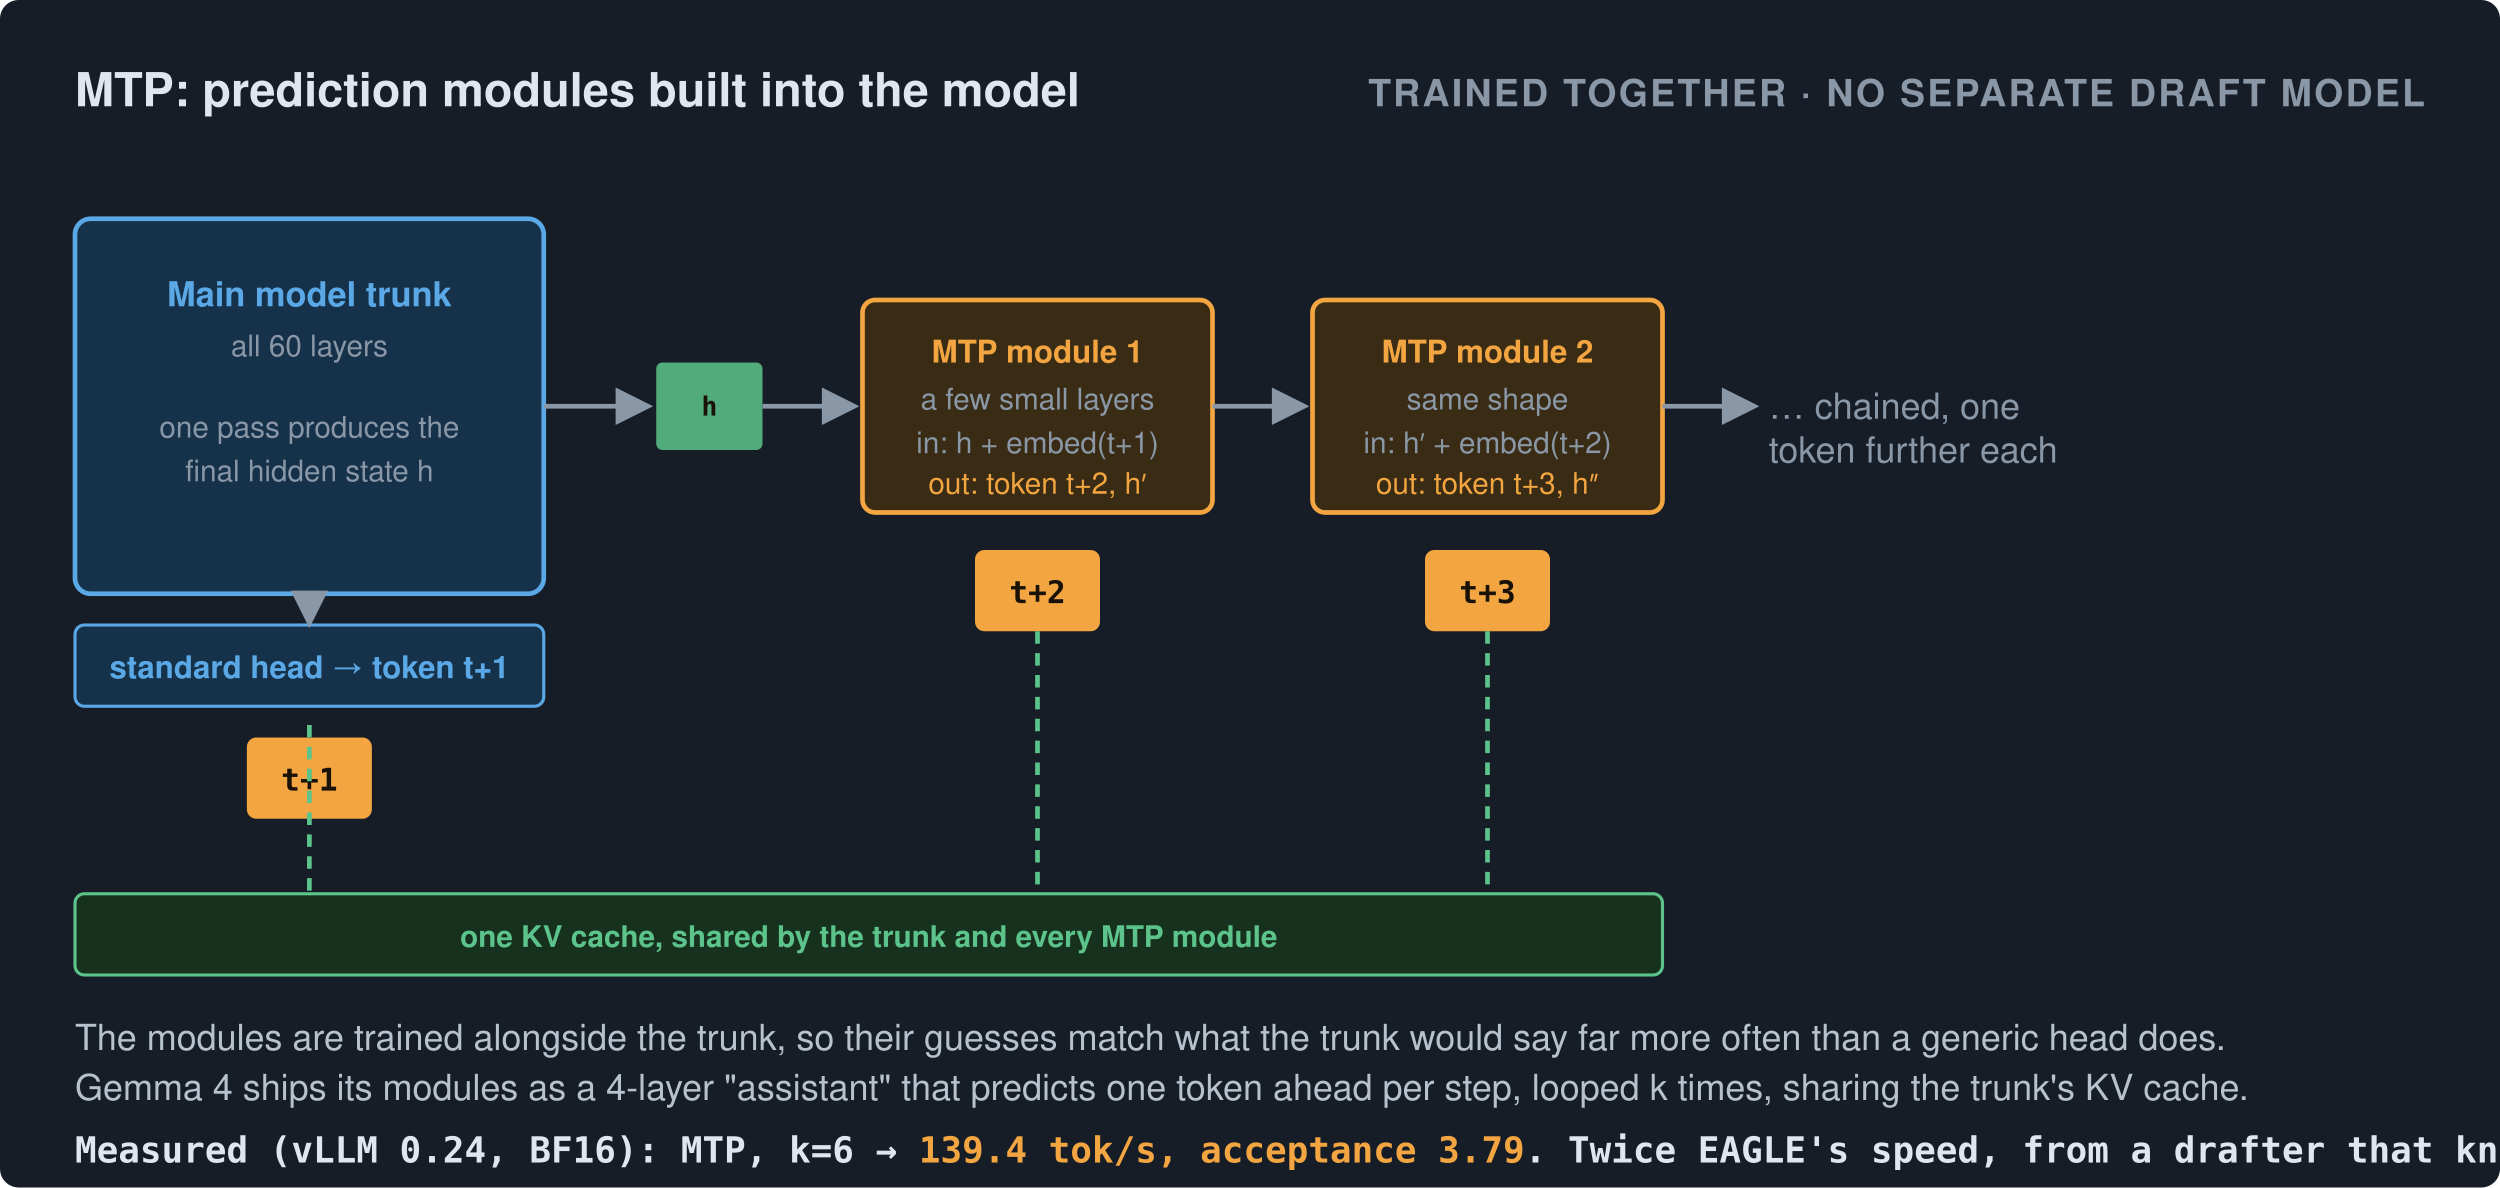
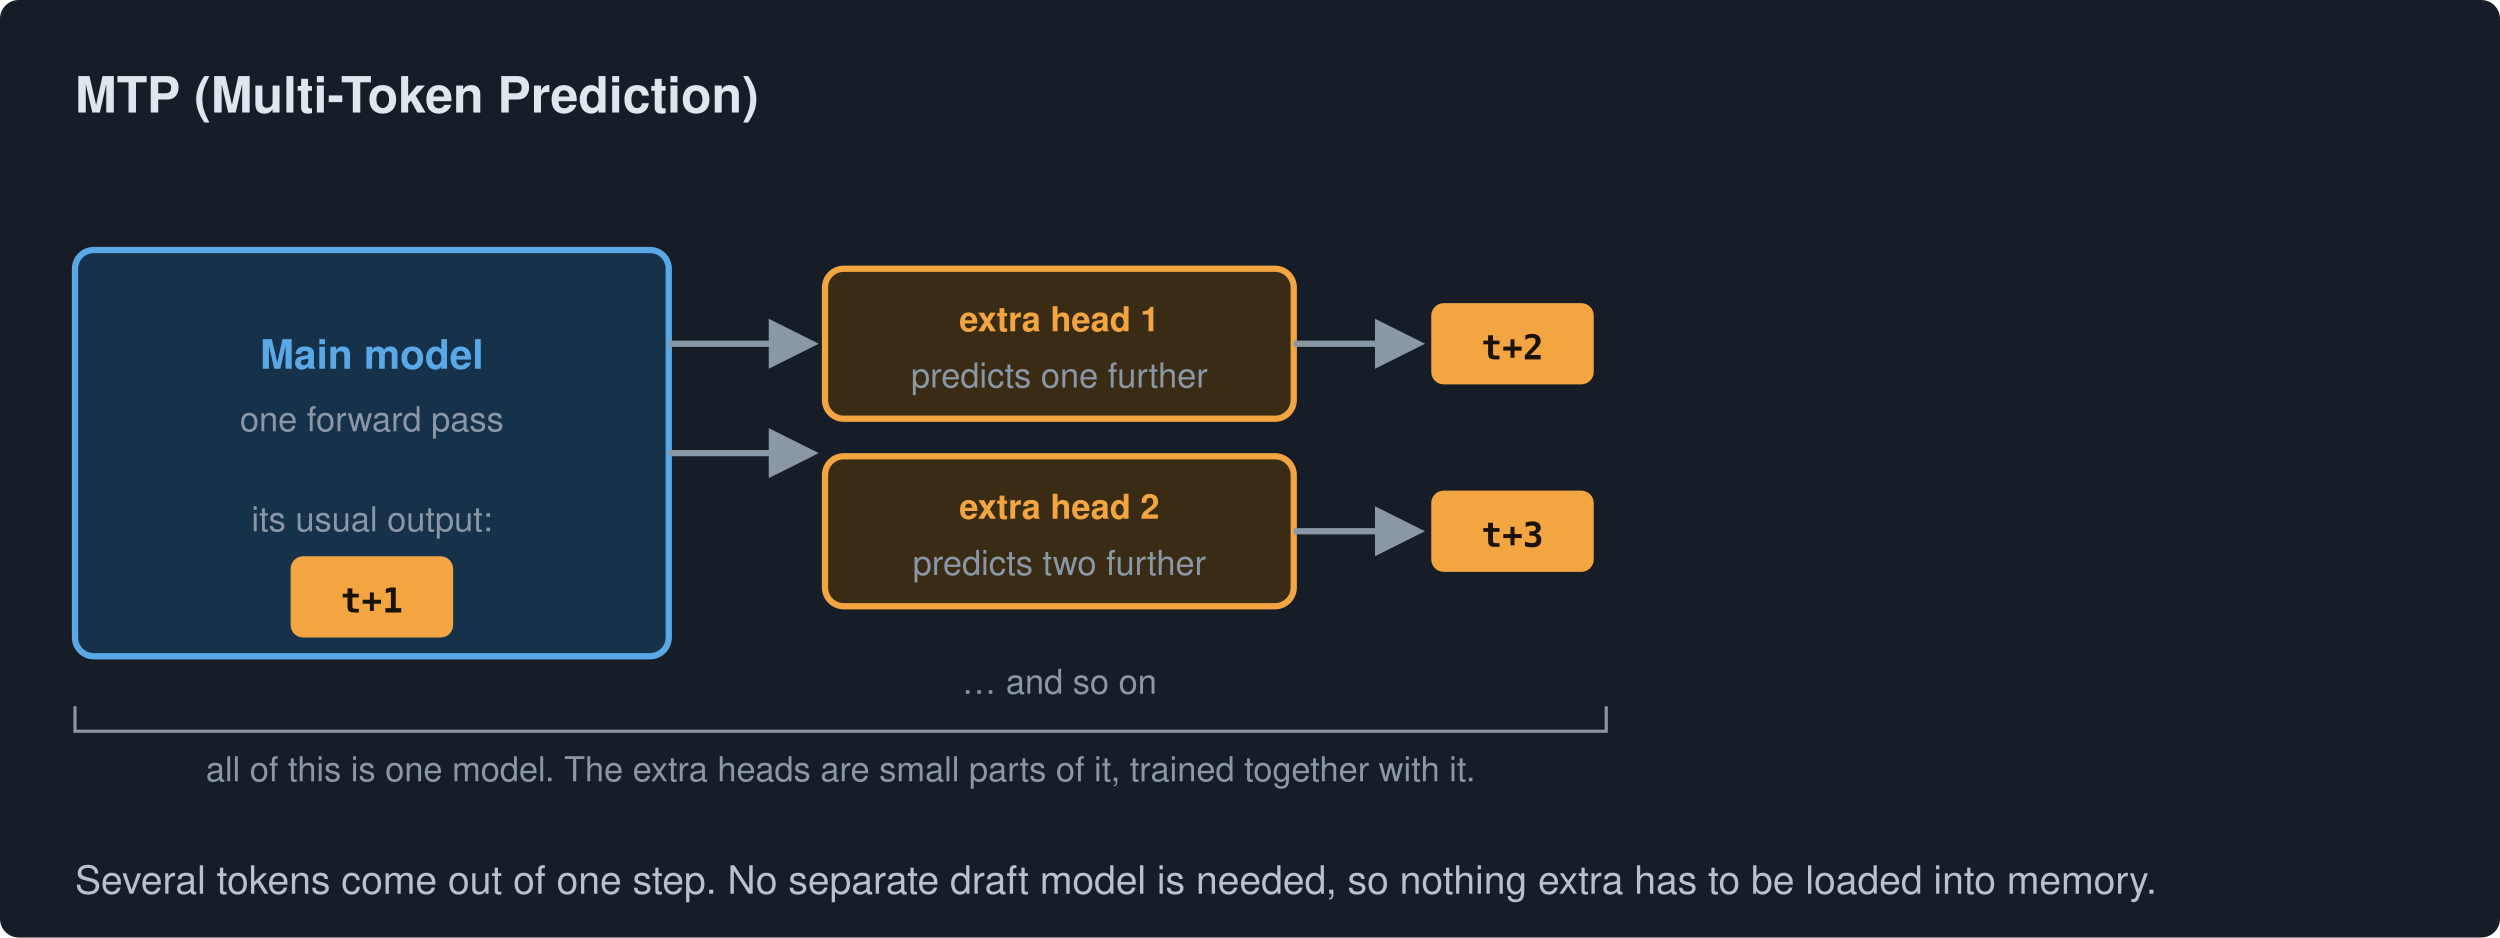
- <svg xmlns="http://www.w3.org/2000/svg" viewBox="0 0 800 380" width="800" height="380" role="img" aria-label="MTP: prediction modules attached to the main model, trained with it, each predicting one token further; no separate draft model">
+ <svg xmlns="http://www.w3.org/2000/svg" viewBox="0 0 800 300" width="800" height="300" role="img" aria-label="MTP: the main model has extra prediction heads that predict several future tokens in one step; no separate draft model">
  <style>
    .bg { fill: #161d26; }
-     .h  { font: 700 15px -apple-system, "Segoe UI", Helvetica, Arial, sans-serif; fill: #dfe6ee; }
-     .t  { font: 600 12px -apple-system, "Segoe UI", Helvetica, Arial, sans-serif; fill: #8a97a6; letter-spacing: .06em; }
-     .sub { font: 400 11.5px -apple-system, "Segoe UI", Helvetica, Arial, sans-serif; fill: #8a97a6; }
-     .big { fill: #16314a; stroke: #5aa9e6; stroke-width: 1.5; rx: 5; }
-     .bigl { font: 700 11px -apple-system, "Segoe UI", Helvetica, Arial, sans-serif; fill: #5aa9e6; text-anchor: middle; }
-     .bigs { font: 400 9.5px -apple-system, "Segoe UI", Helvetica, Arial, sans-serif; fill: #8a97a6; text-anchor: middle; }
-     .head { fill: #16314a; stroke: #5aa9e6; stroke-width: 1; rx: 3; }
-     .mod { fill: #3a2c14; stroke: #f2a541; stroke-width: 1.5; rx: 4; }
-     .modl { font: 700 10px -apple-system, "Segoe UI", Helvetica, Arial, sans-serif; fill: #f2a541; text-anchor: middle; }
-     .feat { fill: #5cc48a; opacity: .85; rx: 2; }
-     .featl { font: 600 8.5px ui-monospace, Menlo, monospace; fill: #1a1207; text-anchor: middle; }
-     .tok { rx: 3; } .out { fill: #f2a541; } .out + .tokl { fill: #1a1207; }
-     .tokl { font: 600 10px ui-monospace, Menlo, monospace; text-anchor: middle; }
-     .arrow { stroke: #8a97a6; stroke-width: 1.5; fill: none; marker-end: url(#ah); }
-     .share { stroke: #5cc48a; stroke-width: 1.5; fill: none; stroke-dasharray: 4 3; }
-     .key { font: 500 11.5px -apple-system, "Segoe UI", Helvetica, Arial, sans-serif; fill: #b7c2cd; }
-     .num { font: 700 11.5px ui-monospace, Menlo, monospace; fill: #dfe6ee; }
-     .kv { fill: #17311f; stroke: #5cc48a; stroke-width: 1; rx: 3; }
-     .kvl { font: 600 9.5px -apple-system, "Segoe UI", Helvetica, Arial, sans-serif; fill: #5cc48a; text-anchor: middle; }
-     .m1 { animation: a .5s ease-out both .5s; } .m2 { animation: a .5s ease-out both 1.1s; } .m3 { animation: a .5s ease-out both 1.7s; }
+     .h  { font: 700 16px -apple-system, "Segoe UI", Helvetica, Arial, sans-serif; fill: #dfe6ee; }
+     .box { rx: 6; stroke-width: 2; }
+     .main { fill: #16314a; stroke: #5aa9e6; }
+     .head { fill: #3a2c14; stroke: #f2a541; }
+     .bl { font: 700 13px -apple-system, "Segoe UI", Helvetica, Arial, sans-serif; text-anchor: middle; }
+     .bs { font: 400 11px -apple-system, "Segoe UI", Helvetica, Arial, sans-serif; fill: #8a97a6; text-anchor: middle; }
+     .hl { font: 700 11px -apple-system, "Segoe UI", Helvetica, Arial, sans-serif; fill: #f2a541; text-anchor: middle; }
+     .tok { rx: 4; fill: #f2a541; } .tl { font: 700 11px ui-monospace, Menlo, monospace; fill: #1a1207; text-anchor: middle; }
+     .arrow { stroke: #8a97a6; stroke-width: 2; fill: none; marker-end: url(#ah); }
+     .cap { font: 400 12.5px -apple-system, "Segoe UI", Helvetica, Arial, sans-serif; fill: #b7c2cd; }
+     .h1 { animation: a .4s ease-out both .4s; } .h2 { animation: a .4s ease-out both .8s; } .h3 { animation: a .4s ease-out both 1.2s; }
    @keyframes a { from { opacity: 0; } to { opacity: 1; } }
  </style>
  <defs>
    <marker id="ah" markerWidth="8" markerHeight="8" refX="6" refY="4" orient="auto">
      <path d="M0,0 L8,4 L0,8 z" fill="#8a97a6" />
    </marker>
  </defs>
-   <rect class="bg" width="800" height="380" rx="6" />
-   <text class="h" x="24" y="34">MTP: prediction modules built into the model</text>
-   <text class="t" x="776" y="34" text-anchor="end">TRAINED TOGETHER · NO SEPARATE DRAFT MODEL</text>
-   <rect class="big" x="24" y="70" width="150" height="120" />
-   <text class="bigl" x="99" y="98">Main model trunk</text>
-   <text class="bigs" x="99" y="114">all 60 layers</text>
-   <text class="bigs" x="99" y="140">one pass produces the</text>
-   <text class="bigs" x="99" y="154">final hidden state h</text>
-   <rect class="head" x="24" y="200" width="150" height="26" />
-   <text class="bigl" x="99" y="217" style="font-size:10px">standard head → token t+1</text>
-   <path class="arrow" d="M 99 190 V 198" />
-   <g transform="translate(24,236)">
-     <rect class="tok out" x="55" y="0" width="40" height="26" />
-     <text class="tokl" x="75" y="17">t+1</text>
+   <rect class="bg" width="800" height="300" rx="6" />
+   <text class="h" x="24" y="36">MTP (Multi-Token Prediction)</text>
+   <rect class="box main" x="24" y="80" width="190" height="130" />
+   <text class="bl" x="119" y="118" style="fill:#5aa9e6">Main model</text>
+   <text class="bs" x="119" y="138">one forward pass</text>
+   <text class="bs" x="119" y="170">its usual output:</text>
+   <rect class="tok" x="93" y="178" width="52" height="26" />
+   <text class="tl" x="119" y="196">t+1</text>
+   <path class="arrow" d="M 214 110 H 258" />
+   <g class="h1">
+     <rect class="box head" x="264" y="86" width="150" height="48" />
+     <text class="hl" x="339" y="106">extra head 1</text>
+     <text class="bs" x="339" y="124">predicts one further</text>
+     <path class="arrow" d="M 414 110 H 452" />
+     <rect class="tok" x="458" y="97" width="52" height="26" />
+     <text class="tl" x="484" y="115">t+2</text>
  </g>
-   <path class="arrow" d="M 174 130 H 206" />
-   <rect class="feat" x="210" y="116" width="34" height="28" />
-   <text class="featl" x="227" y="133">h</text>
-   <g class="m1">
-     <path class="arrow" d="M 244 130 H 272" />
-     <rect class="mod" x="276" y="96" width="112" height="68" />
-     <text class="modl" x="332" y="116">MTP module 1</text>
-     <text class="bigs" x="332" y="131">a few small layers</text>
-     <text class="bigs" x="332" y="145">in: h + embed(t+1)</text>
-     <text class="bigs" x="332" y="158" style="fill:#f2a541">out: token t+2, h′</text>
-     <rect class="tok out" x="312" y="176" width="40" height="26" />
-     <text class="tokl" x="332" y="193">t+2</text>
+   <path class="arrow" d="M 214 145 H 258" />
+   <g class="h2">
+     <rect class="box head" x="264" y="146" width="150" height="48" />
+     <text class="hl" x="339" y="166">extra head 2</text>
+     <text class="bs" x="339" y="184">predicts two further</text>
+     <path class="arrow" d="M 414 170 H 452" />
+     <rect class="tok" x="458" y="157" width="52" height="26" />
+     <text class="tl" x="484" y="175">t+3</text>
  </g>
-   <g class="m2">
-     <path class="arrow" d="M 388 130 H 416" />
-     <rect class="mod" x="420" y="96" width="112" height="68" />
-     <text class="modl" x="476" y="116">MTP module 2</text>
-     <text class="bigs" x="476" y="131">same shape</text>
-     <text class="bigs" x="476" y="145">in: h′ + embed(t+2)</text>
-     <text class="bigs" x="476" y="158" style="fill:#f2a541">out: token t+3, h″</text>
-     <rect class="tok out" x="456" y="176" width="40" height="26" />
-     <text class="tokl" x="476" y="193">t+3</text>
+   <g class="h3">
+     <text class="bs" x="339" y="222">… and so on</text>
  </g>
-   <g class="m3">
-     <path class="arrow" d="M 532 130 H 560" />
-     <text class="sub" x="566" y="134">… chained, one</text>
-     <text class="sub" x="566" y="148">token further each</text>
-   </g>
-   <rect class="kv" x="24" y="286" width="508" height="26" />
-   <text class="kvl" x="278" y="303">one KV cache, shared by the trunk and every MTP module</text>
-   <path class="share" d="M 99 232 V 286" />
-   <path class="share" d="M 332 202 V 286" />
-   <path class="share" d="M 476 202 V 286" />
-   <text class="key" x="24" y="336">The modules are trained alongside the trunk, so their guesses match what the trunk would say far more often than a generic head does.</text>
-   <text class="key" x="24" y="352">Gemma 4 ships its modules as a 4-layer "assistant" that predicts one token ahead per step, looped k times, sharing the trunk's KV cache.</text>
-   <text class="num" x="24" y="372">Measured (vLLM 0.24, BF16): MTP, k=6 → <tspan style="fill:#f2a541">139.4 tok/s, acceptance 3.79</tspan>. Twice EAGLE's speed, from a drafter that knows the model.</text>
+   <path d="M 24 226 v 8 h 490 v -8" stroke="#8a97a6" stroke-width="1" fill="none" />
+   <text class="bs" x="269" y="250">all of this is one model. The extra heads are small parts of it, trained together with it.</text>
+   <text class="cap" x="24" y="286">Several tokens come out of one step. No separate draft model is needed, so nothing extra has to be loaded into memory.</text>
</svg>
